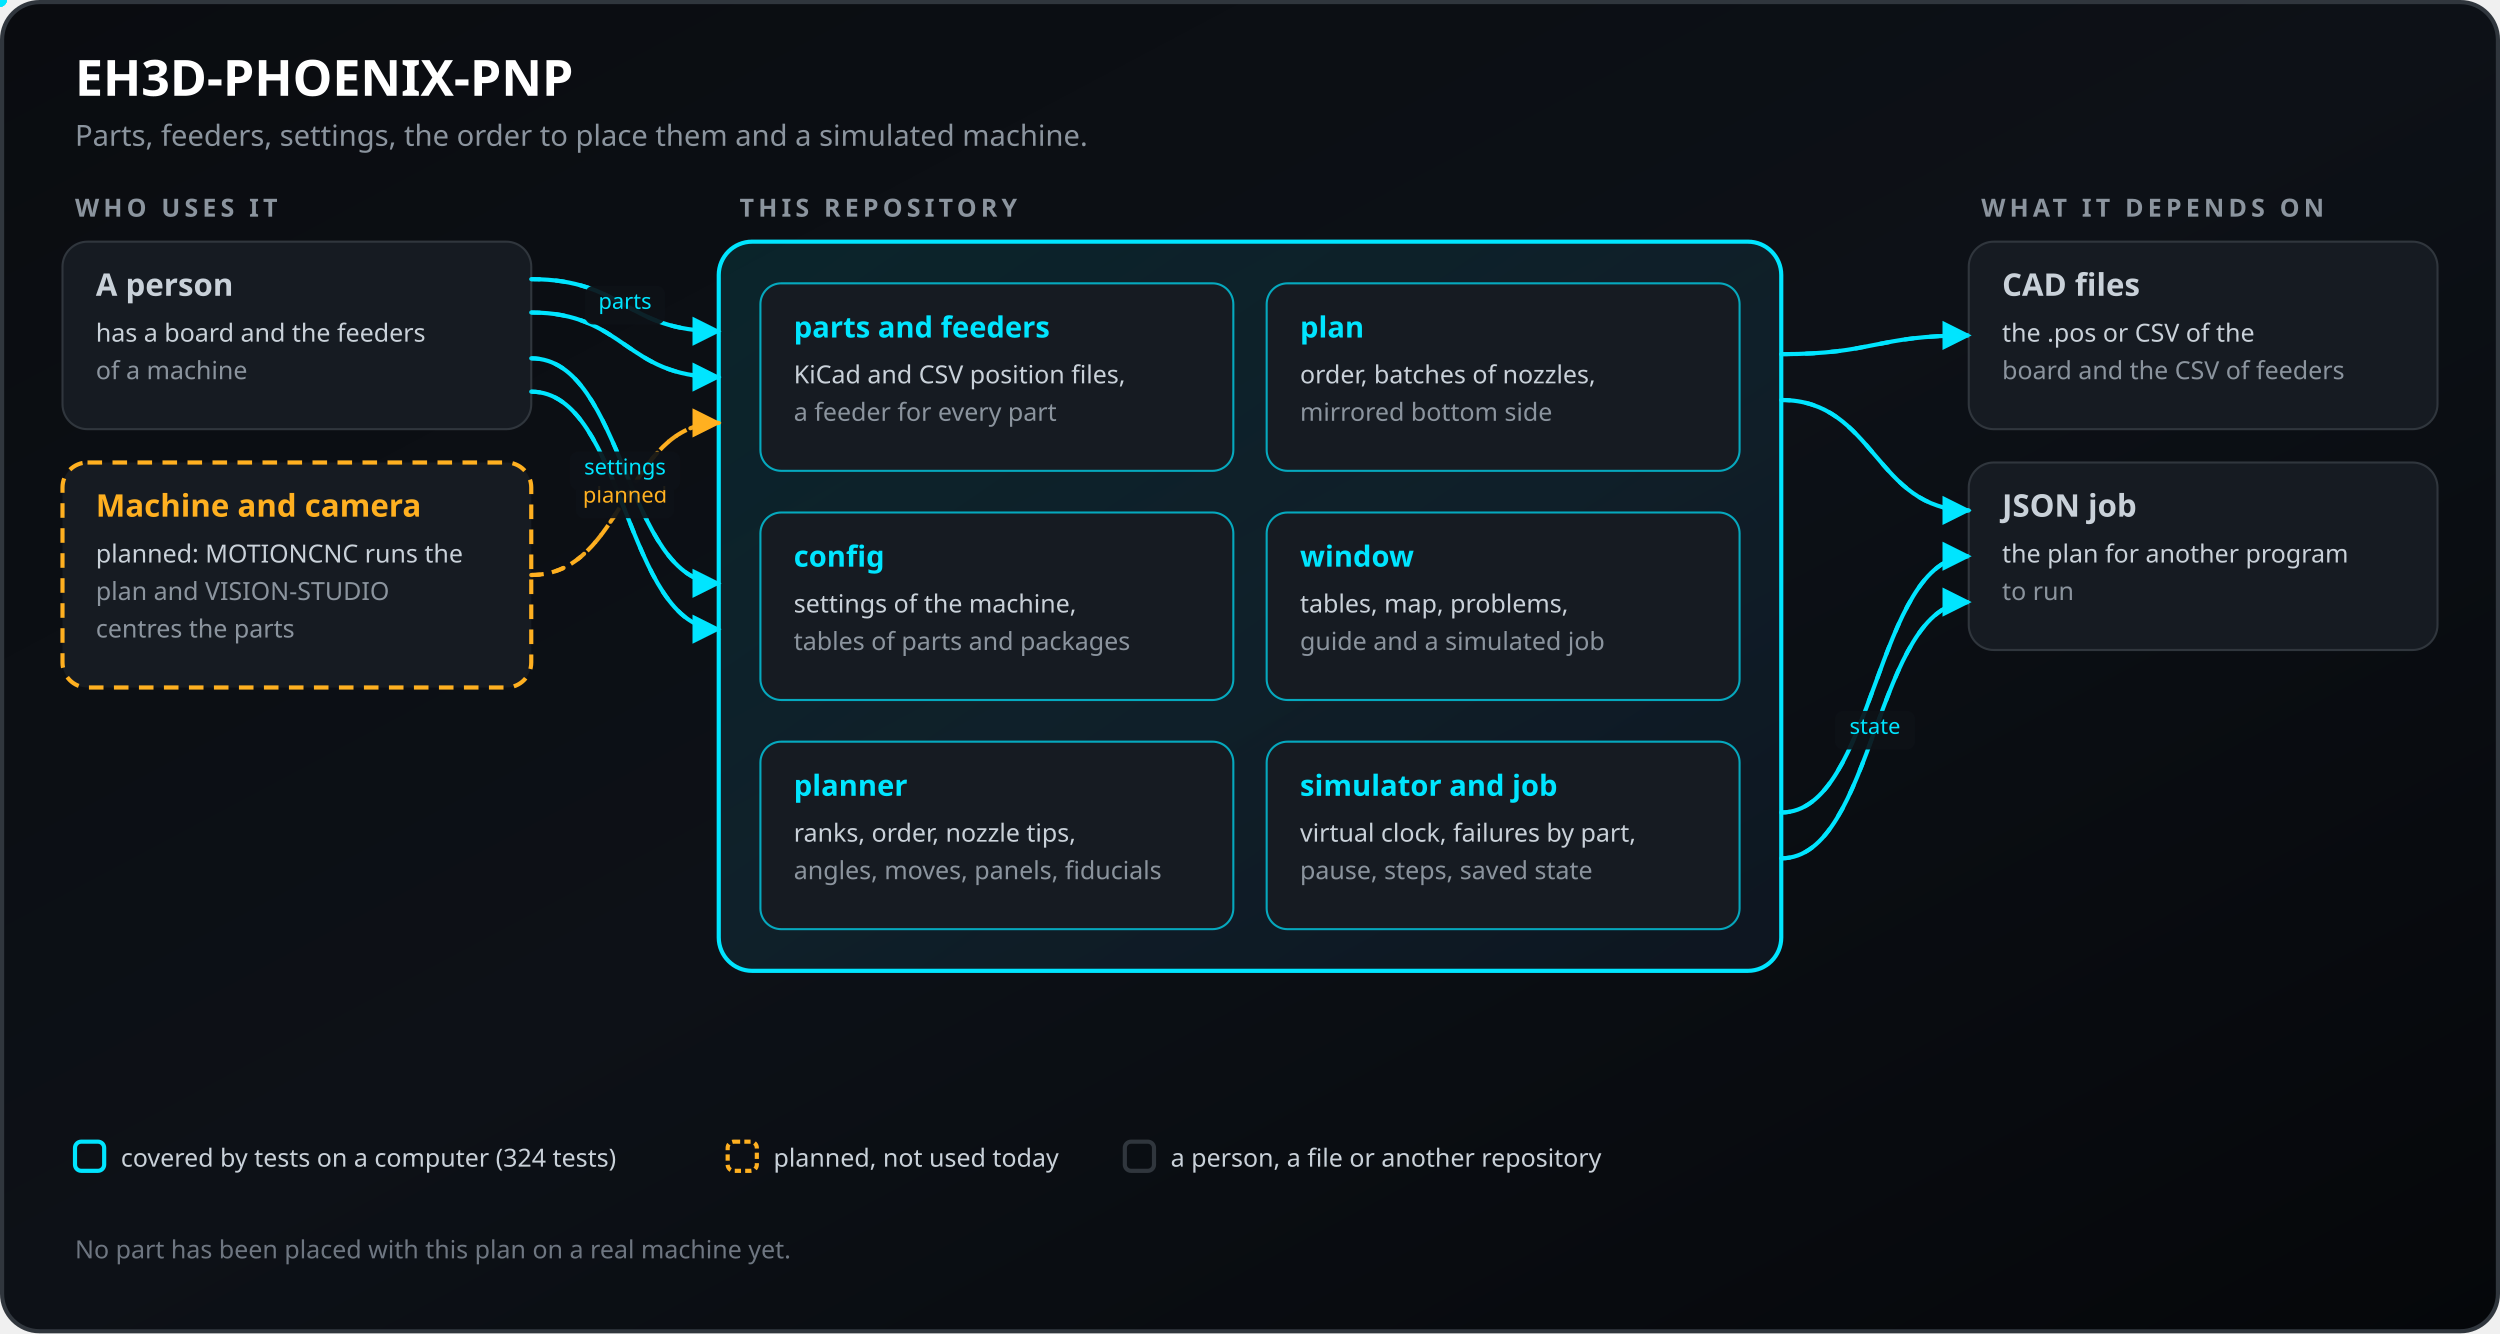
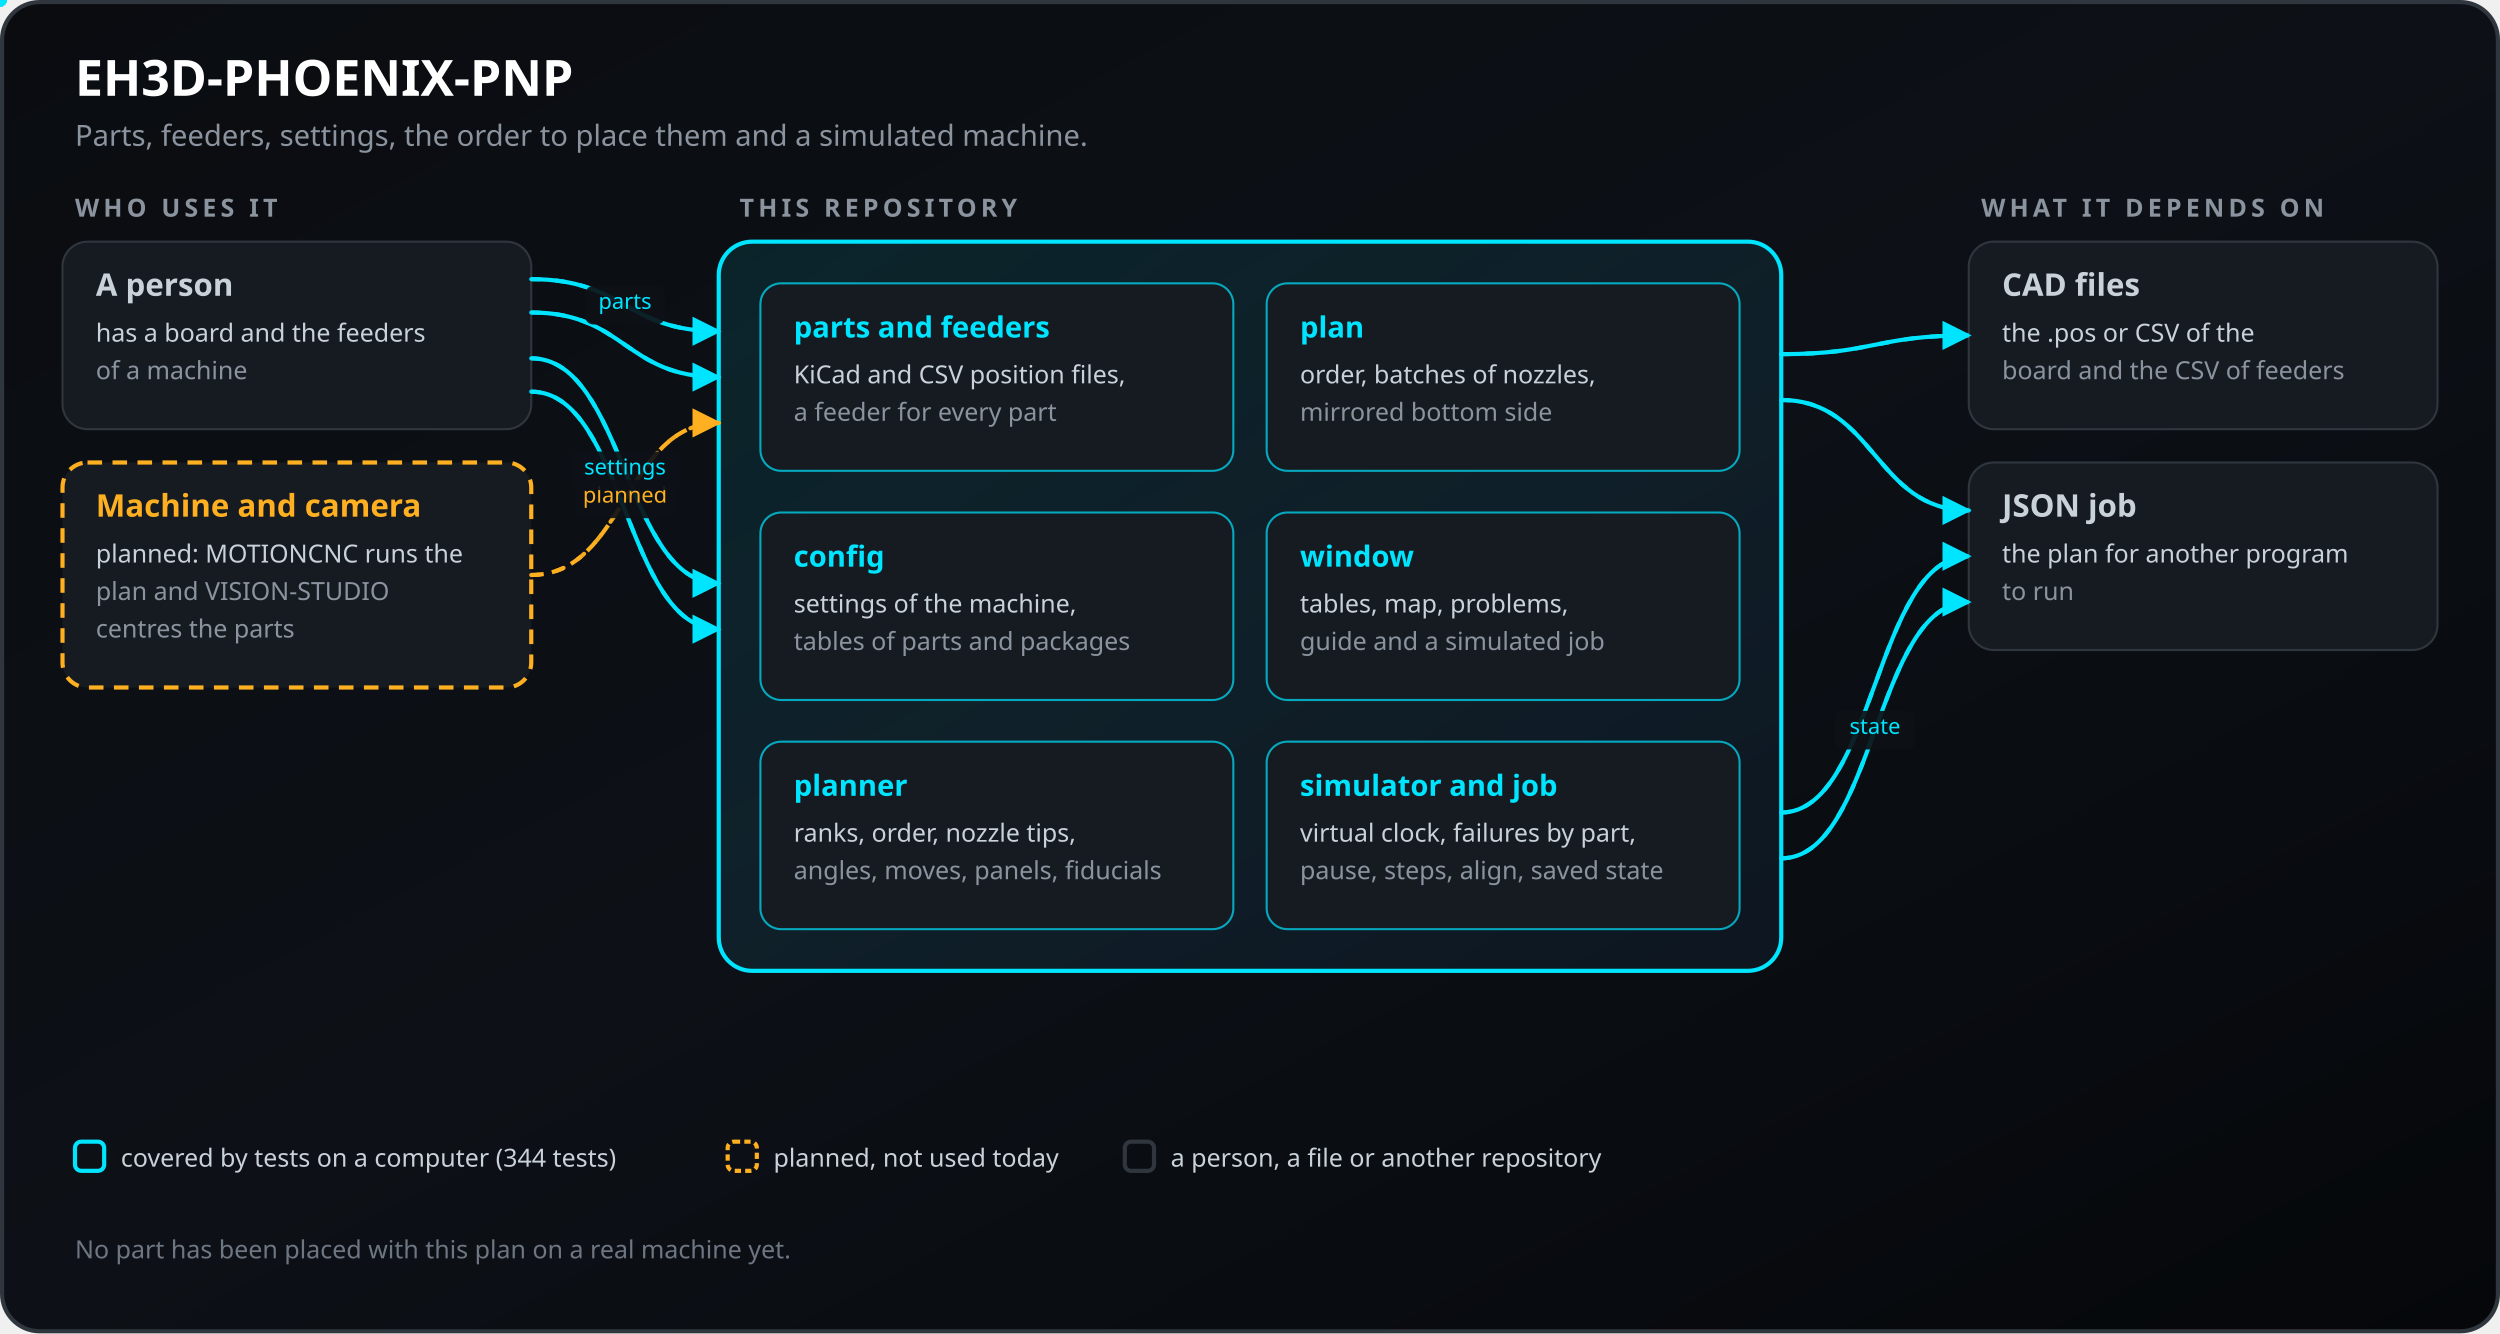
<svg xmlns="http://www.w3.org/2000/svg" viewBox="0 0 1200 640" width="1200" height="640" role="img" aria-labelledby="t d" font-family="'Segoe UI','Noto Sans','Noto Sans CJK SC','Microsoft YaHei','Yu Gothic','Helvetica Neue',Helvetica,Arial,sans-serif">
  <defs>
    <linearGradient id="bg" x1="0" y1="0" x2="1" y2="1">
      <stop offset="0" stop-color="#0A0C10" />
      <stop offset="0.5" stop-color="#0D1117" />
      <stop offset="1" stop-color="#05070A" />
    </linearGradient>
    <linearGradient id="card" x1="0" y1="0" x2="1" y2="1">
      <stop offset="0" stop-color="#121821" />
      <stop offset="1" stop-color="#0B0F15" />
    </linearGradient>
    <linearGradient id="line" x1="0" y1="0" x2="1" y2="0">
      <stop offset="0" stop-color="#00E5FF" />
      <stop offset="1" stop-color="#FF0055" />
    </linearGradient>
    <filter id="glow" x="-50%" y="-50%" width="200%" height="200%">
      <feGaussianBlur stdDeviation="3" result="b" />
      <feMerge>
        <feMergeNode in="b" />
        <feMergeNode in="SourceGraphic" />
      </feMerge>
    </filter>
    <linearGradient id="svc" x1="0" y1="0" x2="1" y2="1">
      <stop offset="0" stop-color="#00E5FF" stop-opacity="0.10" />
      <stop offset="1" stop-color="#4DA3FF" stop-opacity="0.06" />
    </linearGradient>
    <marker id="m00E5FF" viewBox="0 0 10 10" refX="9" refY="5" markerWidth="7" markerHeight="7" orient="auto-start-reverse">
      <path d="M0 0L10 5L0 10z" fill="#00E5FF" />
    </marker>
    <marker id="mFFB020" viewBox="0 0 10 10" refX="9" refY="5" markerWidth="7" markerHeight="7" orient="auto-start-reverse">
      <path d="M0 0L10 5L0 10z" fill="#FFB020" />
    </marker>
    <marker id="m30363D" viewBox="0 0 10 10" refX="9" refY="5" markerWidth="7" markerHeight="7" orient="auto-start-reverse">
      <path d="M0 0L10 5L0 10z" fill="#8B949E" />
    </marker>
  </defs>
  <rect x="1" y="1" width="1198" height="638" rx="18" fill="url(#bg)" stroke="#30363D" stroke-width="2" />
  <text x="36" y="46" font-family="'Segoe UI','Noto Sans','Noto Sans CJK SC','Microsoft YaHei','Yu Gothic','Helvetica Neue',Helvetica,Arial,sans-serif" font-size="24" font-weight="700" fill="#FFFFFF" text-anchor="start">EH3D-PHOENIX-PNP</text>
  <text x="36" y="70" font-family="'Segoe UI','Noto Sans','Noto Sans CJK SC','Microsoft YaHei','Yu Gothic','Helvetica Neue',Helvetica,Arial,sans-serif" font-size="14" font-weight="400" fill="#8B949E" text-anchor="start">Parts, feeders, settings, the order to place them and a simulated machine.</text>
  <text x="36" y="104" font-family="'Segoe UI','Noto Sans','Noto Sans CJK SC','Microsoft YaHei','Yu Gothic','Helvetica Neue',Helvetica,Arial,sans-serif" font-size="12" font-weight="700" fill="#8B949E" text-anchor="start" letter-spacing="2">WHO USES IT</text>
  <text x="355" y="104" font-family="'Segoe UI','Noto Sans','Noto Sans CJK SC','Microsoft YaHei','Yu Gothic','Helvetica Neue',Helvetica,Arial,sans-serif" font-size="12" font-weight="700" fill="#8B949E" text-anchor="start" letter-spacing="2">THIS REPOSITORY</text>
  <text x="951" y="104" font-family="'Segoe UI','Noto Sans','Noto Sans CJK SC','Microsoft YaHei','Yu Gothic','Helvetica Neue',Helvetica,Arial,sans-serif" font-size="12" font-weight="700" fill="#8B949E" text-anchor="start" letter-spacing="2">WHAT IT DEPENDS ON</text>
  <rect x="345" y="116" width="510" height="350" rx="16" fill="url(#svc)" stroke="#00E5FF" stroke-width="2">
    <animate attributeName="stroke-opacity" values="0.55;1;0.55" dur="4s" repeatCount="indefinite" />
  </rect>
  <rect x="30" y="116" width="225" height="90" rx="12" fill="#161B22" stroke="#30363D" stroke-width="1" />
  <text x="46" y="142" font-family="'Segoe UI','Noto Sans','Noto Sans CJK SC','Microsoft YaHei','Yu Gothic','Helvetica Neue',Helvetica,Arial,sans-serif" font-size="15" font-weight="700" fill="#C9D1D9" text-anchor="start">A person</text>
  <text x="46" y="164" font-family="'Segoe UI','Noto Sans','Noto Sans CJK SC','Microsoft YaHei','Yu Gothic','Helvetica Neue',Helvetica,Arial,sans-serif" font-size="12" font-weight="400" fill="#C9D1D9" text-anchor="start">has a board and the feeders</text>
  <text x="46" y="182" font-family="'Segoe UI','Noto Sans','Noto Sans CJK SC','Microsoft YaHei','Yu Gothic','Helvetica Neue',Helvetica,Arial,sans-serif" font-size="12" font-weight="400" fill="#8B949E" text-anchor="start">of a machine</text>
  <rect x="30" y="222" width="225" height="108" rx="12" fill="#161B22" stroke="#FFB020" stroke-width="2" stroke-dasharray="7 5">
    <animate attributeName="stroke-dashoffset" from="0" to="-24" dur="3s" repeatCount="indefinite" />
  </rect>
  <text x="46" y="248" font-family="'Segoe UI','Noto Sans','Noto Sans CJK SC','Microsoft YaHei','Yu Gothic','Helvetica Neue',Helvetica,Arial,sans-serif" font-size="15" font-weight="700" fill="#FFB020" text-anchor="start">Machine and camera</text>
  <text x="46" y="270" font-family="'Segoe UI','Noto Sans','Noto Sans CJK SC','Microsoft YaHei','Yu Gothic','Helvetica Neue',Helvetica,Arial,sans-serif" font-size="12" font-weight="400" fill="#C9D1D9" text-anchor="start">planned: MOTIONCNC runs the</text>
  <text x="46" y="288" font-family="'Segoe UI','Noto Sans','Noto Sans CJK SC','Microsoft YaHei','Yu Gothic','Helvetica Neue',Helvetica,Arial,sans-serif" font-size="12" font-weight="400" fill="#8B949E" text-anchor="start">plan and VISION-STUDIO</text>
  <text x="46" y="306" font-family="'Segoe UI','Noto Sans','Noto Sans CJK SC','Microsoft YaHei','Yu Gothic','Helvetica Neue',Helvetica,Arial,sans-serif" font-size="12" font-weight="400" fill="#8B949E" text-anchor="start">centres the parts</text>
  <rect x="365" y="136" width="227" height="90" rx="10" fill="#161B22" stroke="#00E5FF" stroke-width="1" stroke-opacity="0.7">
    <animate attributeName="stroke-opacity" values="0.45;1;0.45;0.45" keyTimes="0;0.08;0.2;1" dur="6s" begin="0s" repeatCount="indefinite" />
    <animate attributeName="stroke-width" values="1;2.4;1;1" keyTimes="0;0.08;0.2;1" dur="6s" begin="0s" repeatCount="indefinite" />
  </rect>
  <text x="381" y="162" font-family="'Segoe UI','Noto Sans','Noto Sans CJK SC','Microsoft YaHei','Yu Gothic','Helvetica Neue',Helvetica,Arial,sans-serif" font-size="14" font-weight="700" fill="#00E5FF" text-anchor="start">parts and feeders</text>
  <text x="381" y="184" font-family="'Segoe UI','Noto Sans','Noto Sans CJK SC','Microsoft YaHei','Yu Gothic','Helvetica Neue',Helvetica,Arial,sans-serif" font-size="12" font-weight="400" fill="#C9D1D9" text-anchor="start">KiCad and CSV position files,</text>
  <text x="381" y="202" font-family="'Segoe UI','Noto Sans','Noto Sans CJK SC','Microsoft YaHei','Yu Gothic','Helvetica Neue',Helvetica,Arial,sans-serif" font-size="12" font-weight="400" fill="#8B949E" text-anchor="start">a feeder for every part</text>
  <rect x="608" y="136" width="227" height="90" rx="10" fill="#161B22" stroke="#00E5FF" stroke-width="1" stroke-opacity="0.7">
    <animate attributeName="stroke-opacity" values="0.45;1;0.45;0.45" keyTimes="0;0.08;0.2;1" dur="6s" begin="1s" repeatCount="indefinite" />
    <animate attributeName="stroke-width" values="1;2.4;1;1" keyTimes="0;0.08;0.2;1" dur="6s" begin="1s" repeatCount="indefinite" />
  </rect>
  <text x="624" y="162" font-family="'Segoe UI','Noto Sans','Noto Sans CJK SC','Microsoft YaHei','Yu Gothic','Helvetica Neue',Helvetica,Arial,sans-serif" font-size="14" font-weight="700" fill="#00E5FF" text-anchor="start">plan</text>
  <text x="624" y="184" font-family="'Segoe UI','Noto Sans','Noto Sans CJK SC','Microsoft YaHei','Yu Gothic','Helvetica Neue',Helvetica,Arial,sans-serif" font-size="12" font-weight="400" fill="#C9D1D9" text-anchor="start">order, batches of nozzles,</text>
  <text x="624" y="202" font-family="'Segoe UI','Noto Sans','Noto Sans CJK SC','Microsoft YaHei','Yu Gothic','Helvetica Neue',Helvetica,Arial,sans-serif" font-size="12" font-weight="400" fill="#8B949E" text-anchor="start">mirrored bottom side</text>
  <rect x="365" y="246" width="227" height="90" rx="10" fill="#161B22" stroke="#00E5FF" stroke-width="1" stroke-opacity="0.7">
    <animate attributeName="stroke-opacity" values="0.45;1;0.45;0.45" keyTimes="0;0.08;0.2;1" dur="6s" begin="2s" repeatCount="indefinite" />
    <animate attributeName="stroke-width" values="1;2.4;1;1" keyTimes="0;0.08;0.2;1" dur="6s" begin="2s" repeatCount="indefinite" />
  </rect>
  <text x="381" y="272" font-family="'Segoe UI','Noto Sans','Noto Sans CJK SC','Microsoft YaHei','Yu Gothic','Helvetica Neue',Helvetica,Arial,sans-serif" font-size="14" font-weight="700" fill="#00E5FF" text-anchor="start">config</text>
  <text x="381" y="294" font-family="'Segoe UI','Noto Sans','Noto Sans CJK SC','Microsoft YaHei','Yu Gothic','Helvetica Neue',Helvetica,Arial,sans-serif" font-size="12" font-weight="400" fill="#C9D1D9" text-anchor="start">settings of the machine,</text>
  <text x="381" y="312" font-family="'Segoe UI','Noto Sans','Noto Sans CJK SC','Microsoft YaHei','Yu Gothic','Helvetica Neue',Helvetica,Arial,sans-serif" font-size="12" font-weight="400" fill="#8B949E" text-anchor="start">tables of parts and packages</text>
  <rect x="608" y="246" width="227" height="90" rx="10" fill="#161B22" stroke="#00E5FF" stroke-width="1" stroke-opacity="0.7">
    <animate attributeName="stroke-opacity" values="0.45;1;0.45;0.45" keyTimes="0;0.08;0.2;1" dur="6s" begin="3s" repeatCount="indefinite" />
    <animate attributeName="stroke-width" values="1;2.4;1;1" keyTimes="0;0.08;0.2;1" dur="6s" begin="3s" repeatCount="indefinite" />
  </rect>
  <text x="624" y="272" font-family="'Segoe UI','Noto Sans','Noto Sans CJK SC','Microsoft YaHei','Yu Gothic','Helvetica Neue',Helvetica,Arial,sans-serif" font-size="14" font-weight="700" fill="#00E5FF" text-anchor="start">window</text>
  <text x="624" y="294" font-family="'Segoe UI','Noto Sans','Noto Sans CJK SC','Microsoft YaHei','Yu Gothic','Helvetica Neue',Helvetica,Arial,sans-serif" font-size="12" font-weight="400" fill="#C9D1D9" text-anchor="start">tables, map, problems,</text>
  <text x="624" y="312" font-family="'Segoe UI','Noto Sans','Noto Sans CJK SC','Microsoft YaHei','Yu Gothic','Helvetica Neue',Helvetica,Arial,sans-serif" font-size="12" font-weight="400" fill="#8B949E" text-anchor="start">guide and a simulated job</text>
  <rect x="365" y="356" width="227" height="90" rx="10" fill="#161B22" stroke="#00E5FF" stroke-width="1" stroke-opacity="0.7">
    <animate attributeName="stroke-opacity" values="0.45;1;0.45;0.45" keyTimes="0;0.08;0.2;1" dur="6s" begin="4s" repeatCount="indefinite" />
    <animate attributeName="stroke-width" values="1;2.4;1;1" keyTimes="0;0.08;0.2;1" dur="6s" begin="4s" repeatCount="indefinite" />
  </rect>
  <text x="381" y="382" font-family="'Segoe UI','Noto Sans','Noto Sans CJK SC','Microsoft YaHei','Yu Gothic','Helvetica Neue',Helvetica,Arial,sans-serif" font-size="14" font-weight="700" fill="#00E5FF" text-anchor="start">planner</text>
  <text x="381" y="404" font-family="'Segoe UI','Noto Sans','Noto Sans CJK SC','Microsoft YaHei','Yu Gothic','Helvetica Neue',Helvetica,Arial,sans-serif" font-size="12" font-weight="400" fill="#C9D1D9" text-anchor="start">ranks, order, nozzle tips,</text>
  <text x="381" y="422" font-family="'Segoe UI','Noto Sans','Noto Sans CJK SC','Microsoft YaHei','Yu Gothic','Helvetica Neue',Helvetica,Arial,sans-serif" font-size="12" font-weight="400" fill="#8B949E" text-anchor="start">angles, moves, panels, fiducials</text>
  <rect x="608" y="356" width="227" height="90" rx="10" fill="#161B22" stroke="#00E5FF" stroke-width="1" stroke-opacity="0.7">
    <animate attributeName="stroke-opacity" values="0.45;1;0.45;0.45" keyTimes="0;0.08;0.2;1" dur="6s" begin="5s" repeatCount="indefinite" />
    <animate attributeName="stroke-width" values="1;2.4;1;1" keyTimes="0;0.08;0.2;1" dur="6s" begin="5s" repeatCount="indefinite" />
  </rect>
  <text x="624" y="382" font-family="'Segoe UI','Noto Sans','Noto Sans CJK SC','Microsoft YaHei','Yu Gothic','Helvetica Neue',Helvetica,Arial,sans-serif" font-size="14" font-weight="700" fill="#00E5FF" text-anchor="start">simulator and job</text>
  <text x="624" y="404" font-family="'Segoe UI','Noto Sans','Noto Sans CJK SC','Microsoft YaHei','Yu Gothic','Helvetica Neue',Helvetica,Arial,sans-serif" font-size="12" font-weight="400" fill="#C9D1D9" text-anchor="start">virtual clock, failures by part,</text>
-   <text x="624" y="422" font-family="'Segoe UI','Noto Sans','Noto Sans CJK SC','Microsoft YaHei','Yu Gothic','Helvetica Neue',Helvetica,Arial,sans-serif" font-size="12" font-weight="400" fill="#8B949E" text-anchor="start">pause, steps, saved state</text>
+   <text x="624" y="422" font-family="'Segoe UI','Noto Sans','Noto Sans CJK SC','Microsoft YaHei','Yu Gothic','Helvetica Neue',Helvetica,Arial,sans-serif" font-size="12" font-weight="400" fill="#8B949E" text-anchor="start">pause, steps, align, saved state</text>
  <rect x="945" y="116" width="225" height="90" rx="12" fill="#161B22" stroke="#30363D" stroke-width="1" />
  <text x="961" y="142" font-family="'Segoe UI','Noto Sans','Noto Sans CJK SC','Microsoft YaHei','Yu Gothic','Helvetica Neue',Helvetica,Arial,sans-serif" font-size="15" font-weight="700" fill="#C9D1D9" text-anchor="start">CAD files</text>
  <text x="961" y="164" font-family="'Segoe UI','Noto Sans','Noto Sans CJK SC','Microsoft YaHei','Yu Gothic','Helvetica Neue',Helvetica,Arial,sans-serif" font-size="12" font-weight="400" fill="#C9D1D9" text-anchor="start">the .pos or CSV of the</text>
  <text x="961" y="182" font-family="'Segoe UI','Noto Sans','Noto Sans CJK SC','Microsoft YaHei','Yu Gothic','Helvetica Neue',Helvetica,Arial,sans-serif" font-size="12" font-weight="400" fill="#8B949E" text-anchor="start">board and the CSV of feeders</text>
  <rect x="945" y="222" width="225" height="90" rx="12" fill="#161B22" stroke="#30363D" stroke-width="1" />
  <text x="961" y="248" font-family="'Segoe UI','Noto Sans','Noto Sans CJK SC','Microsoft YaHei','Yu Gothic','Helvetica Neue',Helvetica,Arial,sans-serif" font-size="15" font-weight="700" fill="#C9D1D9" text-anchor="start">JSON job</text>
  <text x="961" y="270" font-family="'Segoe UI','Noto Sans','Noto Sans CJK SC','Microsoft YaHei','Yu Gothic','Helvetica Neue',Helvetica,Arial,sans-serif" font-size="12" font-weight="400" fill="#C9D1D9" text-anchor="start">the plan for another program</text>
  <text x="961" y="288" font-family="'Segoe UI','Noto Sans','Noto Sans CJK SC','Microsoft YaHei','Yu Gothic','Helvetica Neue',Helvetica,Arial,sans-serif" font-size="12" font-weight="400" fill="#8B949E" text-anchor="start">to run</text>
  <path id="p0" d="M255 134 C300 134 300 159 345 159" stroke="#00E5FF" stroke-width="2" fill="none" marker-end="url(#m00E5FF)" />
  <path d="M255 134 C300 134 300 159 345 159" stroke="#00E5FF" stroke-width="2" fill="none" stroke-linecap="round" stroke-dasharray="4 8" opacity="0.95">
    <animate attributeName="stroke-dashoffset" from="0" to="-24" dur="1.2s" repeatCount="indefinite" />
  </path>
  <circle r="3.2" fill="#00E5FF">
    <animateMotion dur="1.8s" begin="0.00s" repeatCount="indefinite">
      <mpath href="#p0" />
    </animateMotion>
    <animate attributeName="opacity" values="0;1;1;0" keyTimes="0;0.15;0.85;1" dur="1.8s" begin="0.00s" repeatCount="indefinite" />
  </circle>
  <path id="p1" d="M255 150 C300 150 300 181 345 181" stroke="#00E5FF" stroke-width="2" fill="none" marker-end="url(#m00E5FF)" />
  <path d="M255 150 C300 150 300 181 345 181" stroke="#00E5FF" stroke-width="2" fill="none" stroke-linecap="round" stroke-dasharray="4 8" opacity="0.95">
    <animate attributeName="stroke-dashoffset" from="0" to="-24" dur="1.2s" repeatCount="indefinite" />
  </path>
  <circle r="3.2" fill="#00E5FF">
    <animateMotion dur="1.8s" begin="0.35s" repeatCount="indefinite">
      <mpath href="#p1" />
    </animateMotion>
    <animate attributeName="opacity" values="0;1;1;0" keyTimes="0;0.15;0.85;1" dur="1.8s" begin="0.35s" repeatCount="indefinite" />
  </circle>
  <path id="p2" d="M255 276 C300 276 300 203 345 203" stroke="#FFB020" stroke-width="2" fill="none" stroke-dasharray="6 4" marker-end="url(#mFFB020)" />
  <path d="M255 276 C300 276 300 203 345 203" stroke="#FFB020" stroke-width="2" fill="none" stroke-linecap="round" stroke-dasharray="4 8" opacity="0.95">
    <animate attributeName="stroke-dashoffset" from="0" to="-24" dur="1.2s" repeatCount="indefinite" />
  </path>
  <circle r="3.2" fill="#FFB020">
    <animateMotion dur="1.8s" begin="0.70s" repeatCount="indefinite">
      <mpath href="#p2" />
    </animateMotion>
    <animate attributeName="opacity" values="0;1;1;0" keyTimes="0;0.15;0.85;1" dur="1.8s" begin="0.70s" repeatCount="indefinite" />
  </circle>
  <path id="p3" d="M855 170 C900 170 900 161 945 161" stroke="#00E5FF" stroke-width="2" fill="none" marker-end="url(#m00E5FF)" />
  <path d="M855 170 C900 170 900 161 945 161" stroke="#00E5FF" stroke-width="2" fill="none" stroke-linecap="round" stroke-dasharray="4 8" opacity="0.95">
    <animate attributeName="stroke-dashoffset" from="0" to="-24" dur="1.2s" repeatCount="indefinite" />
  </path>
  <circle r="3.2" fill="#00E5FF">
    <animateMotion dur="1.8s" begin="1.05s" repeatCount="indefinite">
      <mpath href="#p3" />
    </animateMotion>
    <animate attributeName="opacity" values="0;1;1;0" keyTimes="0;0.15;0.85;1" dur="1.8s" begin="1.05s" repeatCount="indefinite" />
  </circle>
  <path id="p4" d="M855 192 C900 192 900 245 945 245" stroke="#00E5FF" stroke-width="2" fill="none" marker-end="url(#m00E5FF)" />
  <path d="M855 192 C900 192 900 245 945 245" stroke="#00E5FF" stroke-width="2" fill="none" stroke-linecap="round" stroke-dasharray="4 8" opacity="0.95">
    <animate attributeName="stroke-dashoffset" from="0" to="-24" dur="1.2s" repeatCount="indefinite" />
  </path>
  <circle r="3.2" fill="#00E5FF">
    <animateMotion dur="1.8s" begin="1.40s" repeatCount="indefinite">
      <mpath href="#p4" />
    </animateMotion>
    <animate attributeName="opacity" values="0;1;1;0" keyTimes="0;0.15;0.85;1" dur="1.8s" begin="1.40s" repeatCount="indefinite" />
  </circle>
  <path id="p5" d="M255 172 C300 172 300 280 345 280" stroke="#00E5FF" stroke-width="2" fill="none" marker-end="url(#m00E5FF)" />
  <path d="M255 172 C300 172 300 280 345 280" stroke="#00E5FF" stroke-width="2" fill="none" stroke-linecap="round" stroke-dasharray="4 8" opacity="0.95">
    <animate attributeName="stroke-dashoffset" from="0" to="-24" dur="1.2s" repeatCount="indefinite" />
  </path>
  <circle r="3.2" fill="#00E5FF">
    <animateMotion dur="1.8s" begin="1.75s" repeatCount="indefinite">
      <mpath href="#p5" />
    </animateMotion>
    <animate attributeName="opacity" values="0;1;1;0" keyTimes="0;0.15;0.85;1" dur="1.8s" begin="1.75s" repeatCount="indefinite" />
  </circle>
  <path id="p6" d="M855 390 C900 390 900 267 945 267" stroke="#00E5FF" stroke-width="2" fill="none" marker-end="url(#m00E5FF)" />
  <path d="M855 390 C900 390 900 267 945 267" stroke="#00E5FF" stroke-width="2" fill="none" stroke-linecap="round" stroke-dasharray="4 8" opacity="0.95">
    <animate attributeName="stroke-dashoffset" from="0" to="-24" dur="1.2s" repeatCount="indefinite" />
  </path>
  <circle r="3.2" fill="#00E5FF">
    <animateMotion dur="1.8s" begin="2.10s" repeatCount="indefinite">
      <mpath href="#p6" />
    </animateMotion>
    <animate attributeName="opacity" values="0;1;1;0" keyTimes="0;0.15;0.85;1" dur="1.8s" begin="2.10s" repeatCount="indefinite" />
  </circle>
  <path id="p7" d="M855 412 C900 412 900 289 945 289" stroke="#00E5FF" stroke-width="2" fill="none" marker-end="url(#m00E5FF)" />
  <path d="M855 412 C900 412 900 289 945 289" stroke="#00E5FF" stroke-width="2" fill="none" stroke-linecap="round" stroke-dasharray="4 8" opacity="0.95">
    <animate attributeName="stroke-dashoffset" from="0" to="-24" dur="1.2s" repeatCount="indefinite" />
  </path>
  <circle r="3.2" fill="#00E5FF">
    <animateMotion dur="1.8s" begin="2.45s" repeatCount="indefinite">
      <mpath href="#p7" />
    </animateMotion>
    <animate attributeName="opacity" values="0;1;1;0" keyTimes="0;0.15;0.85;1" dur="1.8s" begin="2.45s" repeatCount="indefinite" />
  </circle>
  <path id="p8" d="M255 188 C300 188 300 302 345 302" stroke="#00E5FF" stroke-width="2" fill="none" marker-end="url(#m00E5FF)" />
  <path d="M255 188 C300 188 300 302 345 302" stroke="#00E5FF" stroke-width="2" fill="none" stroke-linecap="round" stroke-dasharray="4 8" opacity="0.95">
    <animate attributeName="stroke-dashoffset" from="0" to="-24" dur="1.2s" repeatCount="indefinite" />
  </path>
  <circle r="3.2" fill="#00E5FF">
    <animateMotion dur="1.8s" begin="2.80s" repeatCount="indefinite">
      <mpath href="#p8" />
    </animateMotion>
    <animate attributeName="opacity" values="0;1;1;0" keyTimes="0;0.15;0.85;1" dur="1.8s" begin="2.80s" repeatCount="indefinite" />
  </circle>
  <rect x="280.825" y="137.25" width="38.35" height="18.5" rx="4" fill="#0D1117" opacity="0.92" />
  <text x="300" y="148.25" font-family="'Segoe UI','Noto Sans','Noto Sans CJK SC','Microsoft YaHei','Yu Gothic','Helvetica Neue',Helvetica,Arial,sans-serif" font-size="10.5" font-weight="400" fill="#00E5FF" text-anchor="middle">parts</text>
  <rect x="276.415" y="230.25" width="47.17" height="18.5" rx="4" fill="#0D1117" opacity="0.92" />
  <text x="300" y="241.25" font-family="'Segoe UI','Noto Sans','Noto Sans CJK SC','Microsoft YaHei','Yu Gothic','Helvetica Neue',Helvetica,Arial,sans-serif" font-size="10.5" font-weight="400" fill="#FFB020" text-anchor="middle">planned</text>
  <rect x="273.58" y="216.75" width="52.84" height="18.5" rx="4" fill="#0D1117" opacity="0.92" />
  <text x="300" y="227.75" font-family="'Segoe UI','Noto Sans','Noto Sans CJK SC','Microsoft YaHei','Yu Gothic','Helvetica Neue',Helvetica,Arial,sans-serif" font-size="10.5" font-weight="400" fill="#00E5FF" text-anchor="middle">settings</text>
  <rect x="880.825" y="341.25" width="38.35" height="18.5" rx="4" fill="#0D1117" opacity="0.92" />
  <text x="900" y="352.25" font-family="'Segoe UI','Noto Sans','Noto Sans CJK SC','Microsoft YaHei','Yu Gothic','Helvetica Neue',Helvetica,Arial,sans-serif" font-size="10.5" font-weight="400" fill="#00E5FF" text-anchor="middle">state</text>
  <rect x="36" y="548" width="14" height="14" rx="3" fill="none" stroke="#00E5FF" stroke-width="2" />
-   <text x="58" y="560" font-family="'Segoe UI','Noto Sans','Noto Sans CJK SC','Microsoft YaHei','Yu Gothic','Helvetica Neue',Helvetica,Arial,sans-serif" font-size="12" font-weight="400" fill="#C9D1D9" text-anchor="start">covered by tests on a computer (324 tests)</text>
+   <text x="58" y="560" font-family="'Segoe UI','Noto Sans','Noto Sans CJK SC','Microsoft YaHei','Yu Gothic','Helvetica Neue',Helvetica,Arial,sans-serif" font-size="12" font-weight="400" fill="#C9D1D9" text-anchor="start">covered by tests on a computer (344 tests)</text>
  <rect x="349.28" y="548" width="14" height="14" rx="3" fill="none" stroke="#FFB020" stroke-width="2" stroke-dasharray="3 2" />
  <text x="371.28" y="560" font-family="'Segoe UI','Noto Sans','Noto Sans CJK SC','Microsoft YaHei','Yu Gothic','Helvetica Neue',Helvetica,Arial,sans-serif" font-size="12" font-weight="400" fill="#C9D1D9" text-anchor="start">planned, not used today</text>
  <rect x="539.92" y="548" width="14" height="14" rx="3" fill="none" stroke="#30363D" stroke-width="2" />
  <text x="561.92" y="560" font-family="'Segoe UI','Noto Sans','Noto Sans CJK SC','Microsoft YaHei','Yu Gothic','Helvetica Neue',Helvetica,Arial,sans-serif" font-size="12" font-weight="400" fill="#C9D1D9" text-anchor="start">a person, a file or another repository</text>
  <text x="36" y="604" font-family="'Segoe UI','Noto Sans','Noto Sans CJK SC','Microsoft YaHei','Yu Gothic','Helvetica Neue',Helvetica,Arial,sans-serif" font-size="12" font-weight="400" fill="#6E7681" text-anchor="start">No part has been placed with this plan on a real machine yet.</text>
</svg>
